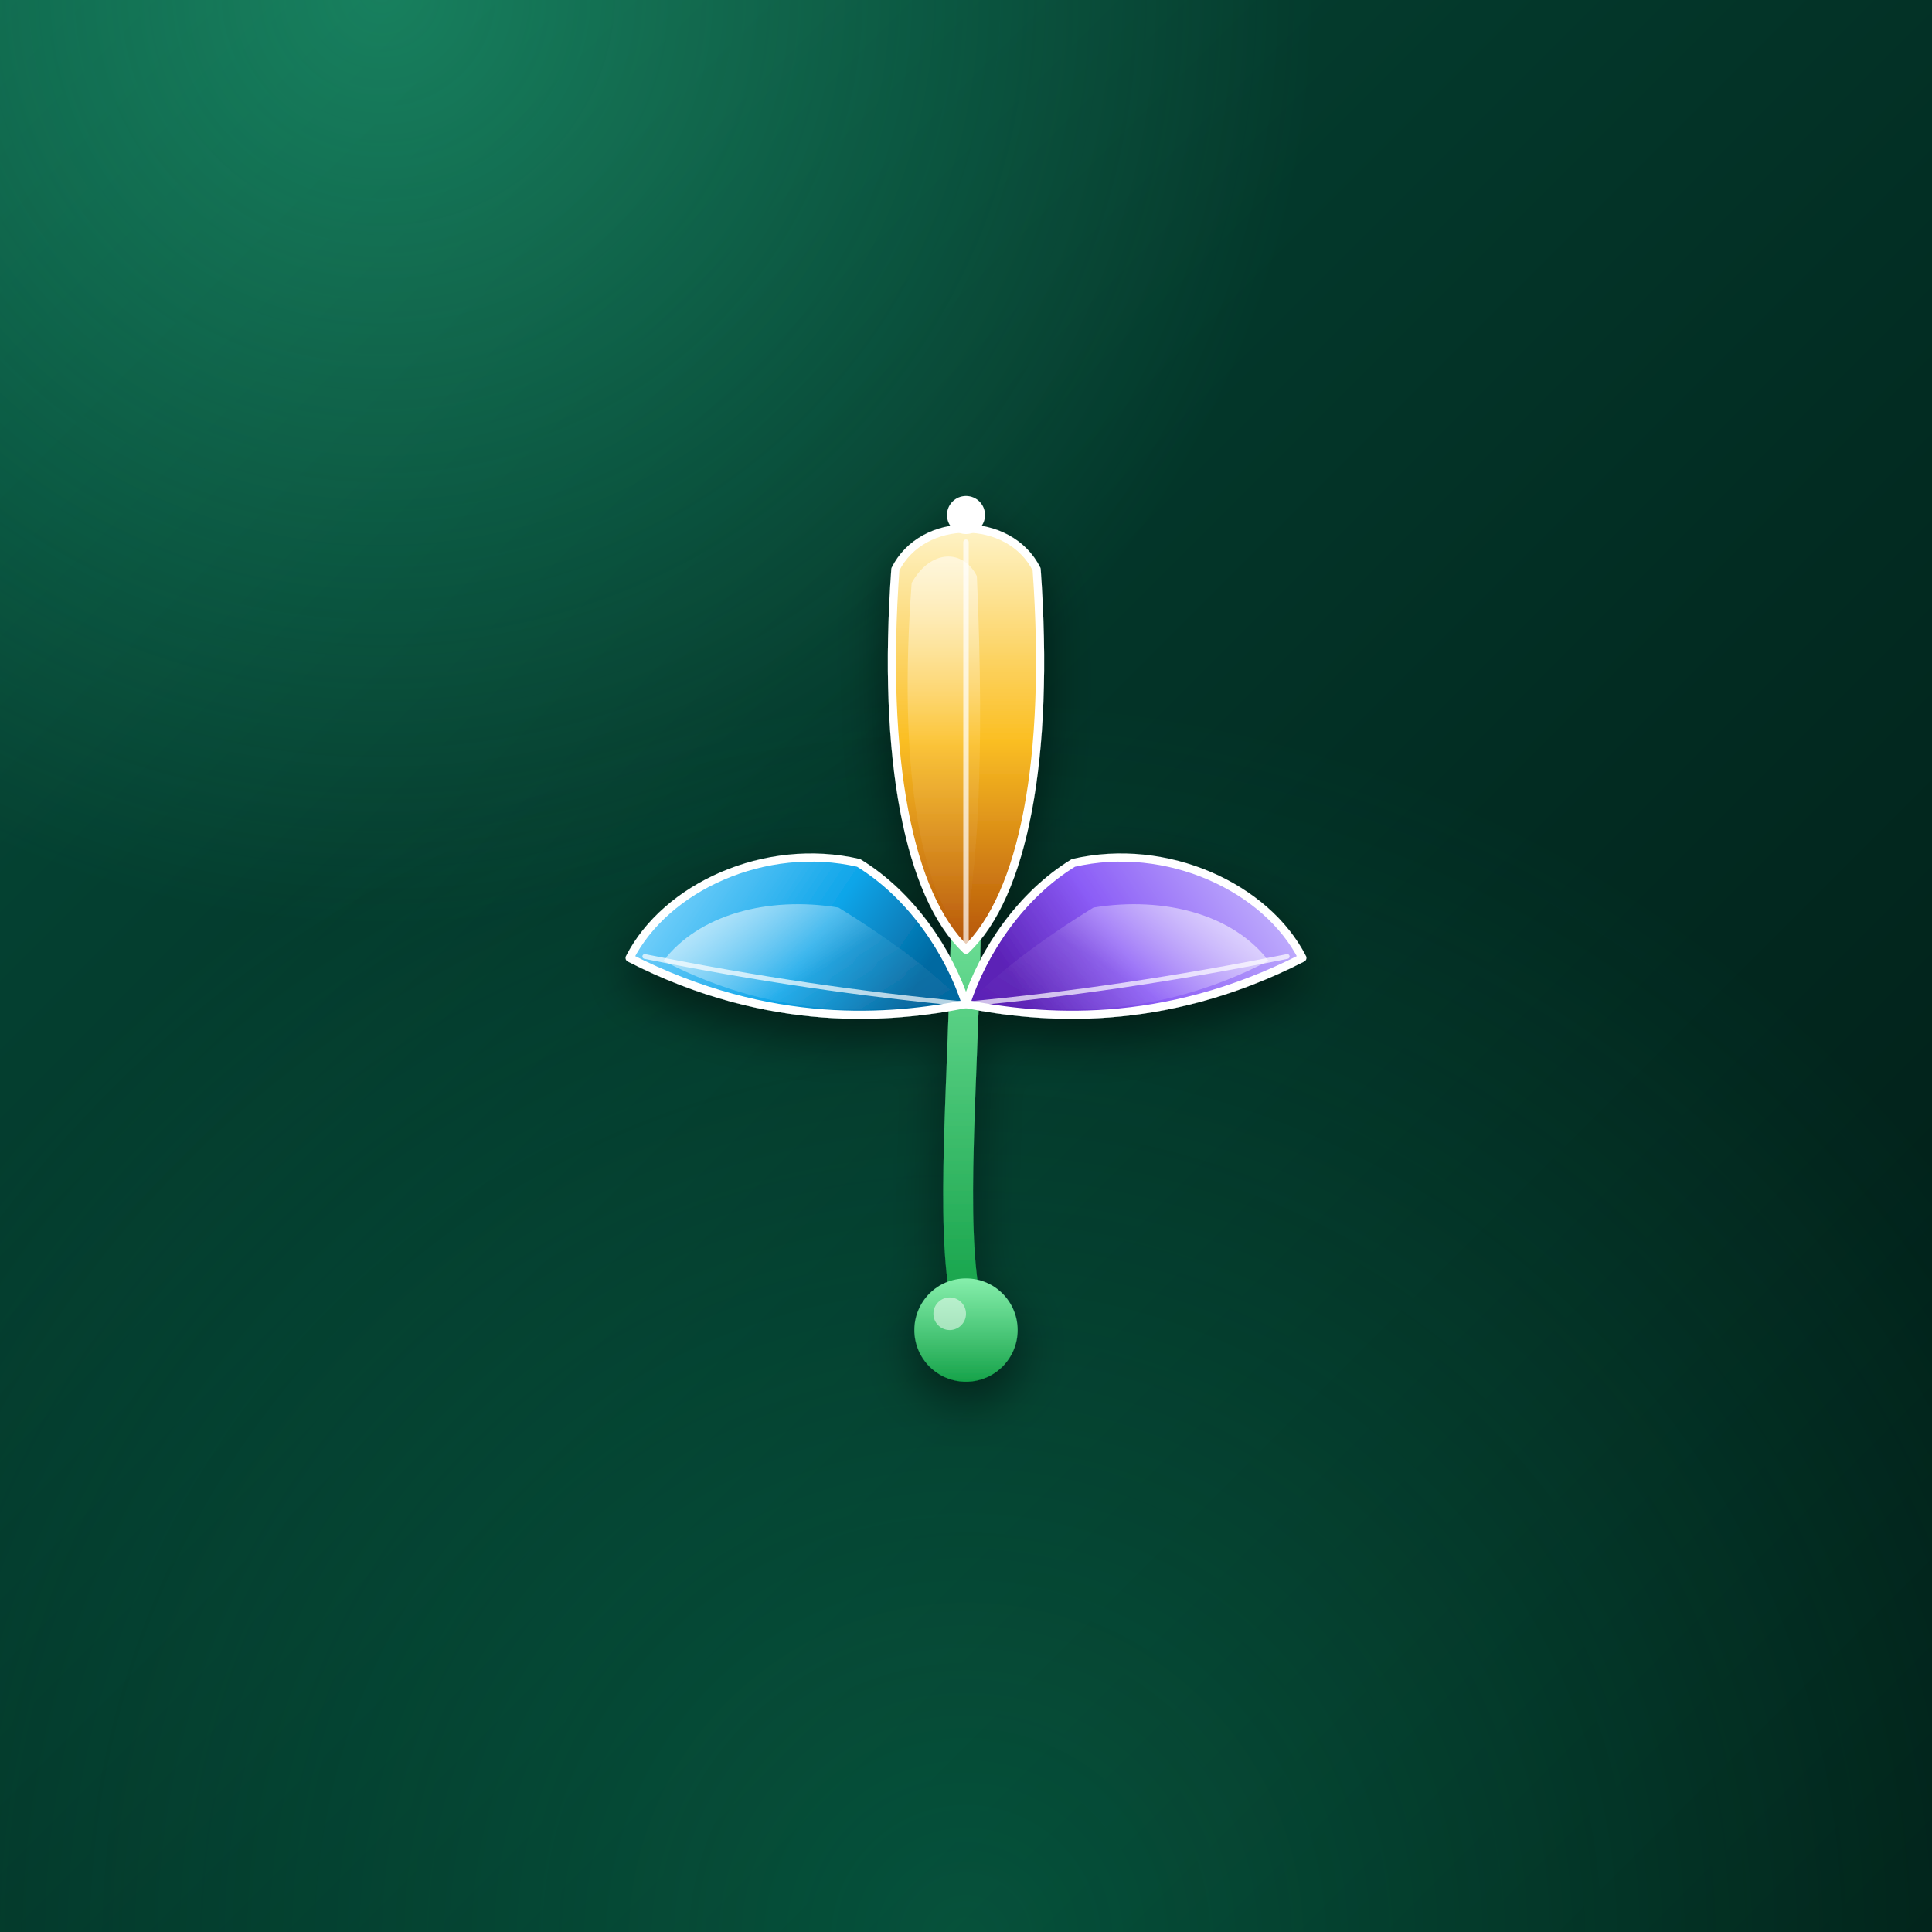
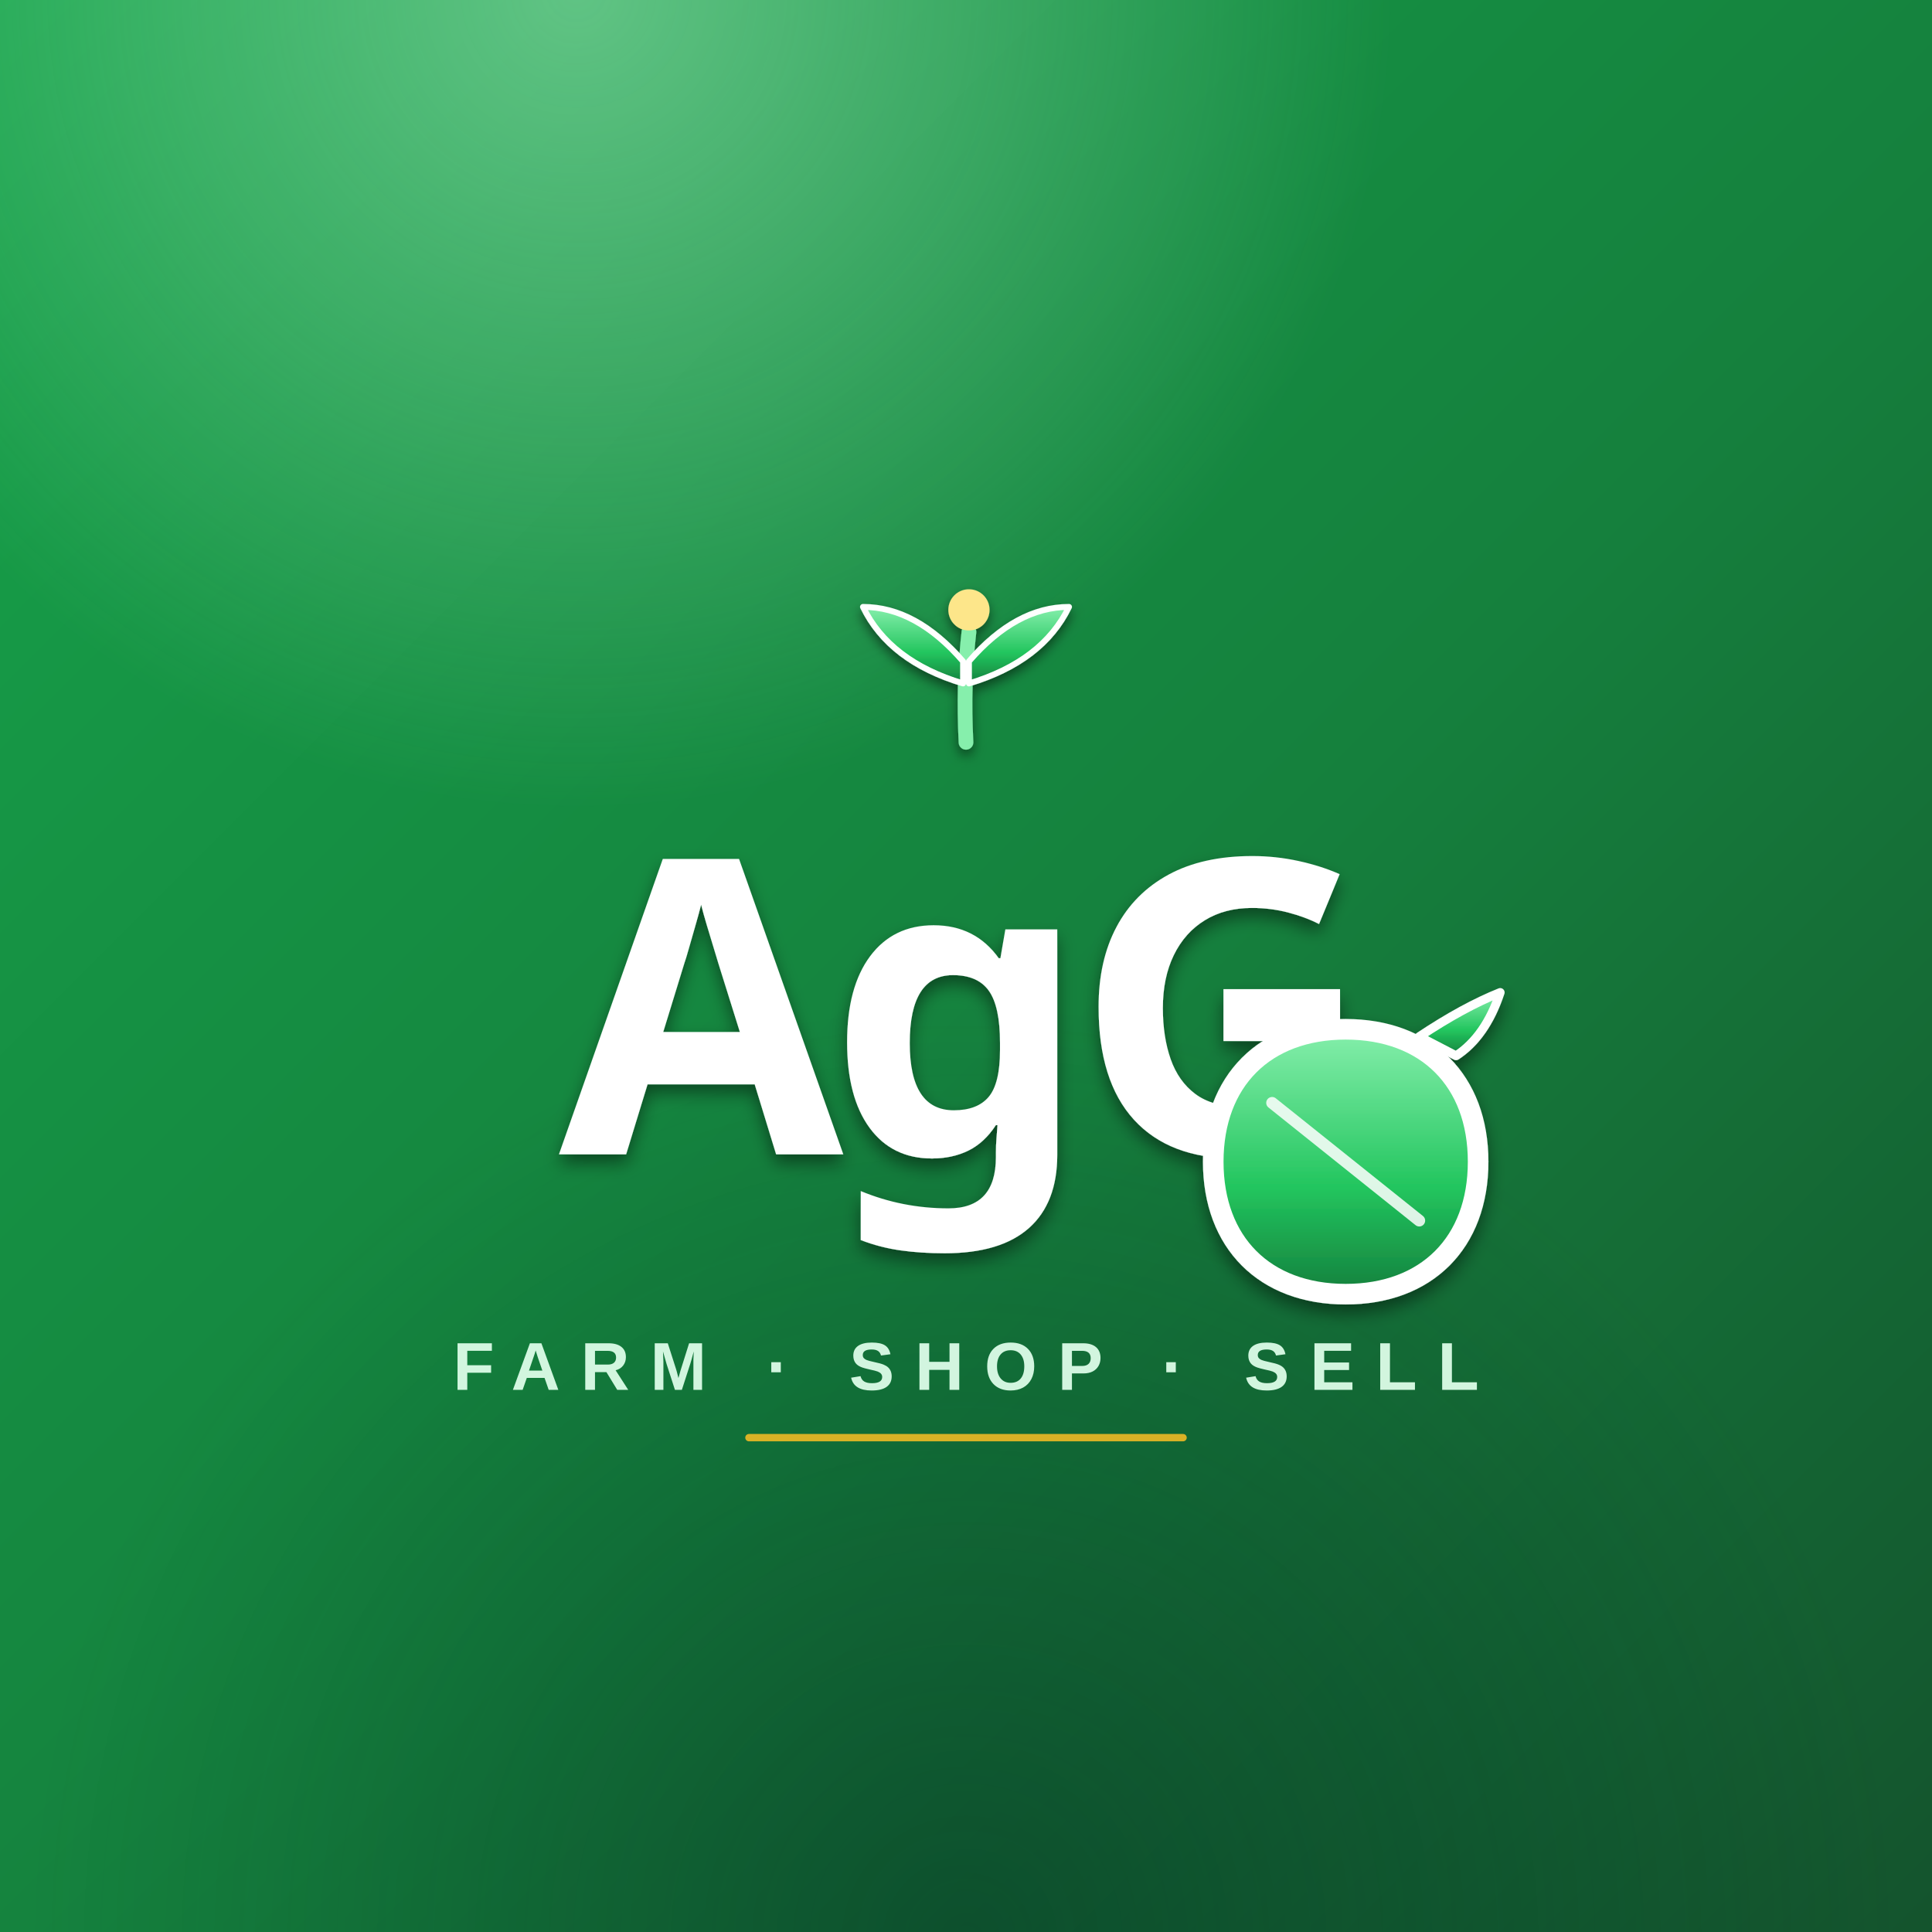
<svg xmlns="http://www.w3.org/2000/svg" width="1024" height="1024" viewBox="0 0 1024 1024">
  <defs>
    <linearGradient id="bgGrad" x1="0%" y1="0%" x2="100%" y2="100%">
-       <stop offset="0%" stop-color="#064e3b" />
-       <stop offset="60%" stop-color="#022c22" />
-       <stop offset="100%" stop-color="#011a14" />
+       <stop offset="0%" stop-color="#16a34a" />
+       <stop offset="55%" stop-color="#15803d" />
+       <stop offset="100%" stop-color="#14532d" />
    </linearGradient>
-     <radialGradient id="cornerGlow" cx="20%" cy="0%" r="80%">
-       <stop offset="0%" stop-color="#34d399" stop-opacity="0.4" />
-       <stop offset="60%" stop-color="#34d399" stop-opacity="0" />
+     <radialGradient id="sheen" cx="30%" cy="0%" r="70%">
+       <stop offset="0%" stop-color="#bbf7d0" stop-opacity="0.45" />
+       <stop offset="60%" stop-color="#bbf7d0" stop-opacity="0" />
    </radialGradient>
-     <radialGradient id="ambient" cx="50%" cy="100%" r="80%">
-       <stop offset="0%" stop-color="#10b981" stop-opacity="0.3" />
-       <stop offset="80%" stop-color="#10b981" stop-opacity="0" />
+     <radialGradient id="shade" cx="50%" cy="100%" r="80%">
+       <stop offset="0%" stop-color="#022c22" stop-opacity="0.45" />
+       <stop offset="60%" stop-color="#022c22" stop-opacity="0" />
    </radialGradient>
-     <linearGradient id="leafBlue" x1="0%" y1="0%" x2="50%" y2="100%">
-       <stop offset="0%" stop-color="#7dd3fc" />
-       <stop offset="60%" stop-color="#0ea5e9" />
-       <stop offset="100%" stop-color="#0369a1" />
+     <linearGradient id="leafGrad" x1="0%" y1="0%" x2="0%" y2="100%">
+       <stop offset="0%" stop-color="#86efac" />
+       <stop offset="60%" stop-color="#22c55e" />
+       <stop offset="100%" stop-color="#15803d" />
    </linearGradient>
-     <linearGradient id="leafGold" x1="0%" y1="0%" x2="0%" y2="100%">
-       <stop offset="0%" stop-color="#fef3c7" />
-       <stop offset="50%" stop-color="#fbbf24" />
-       <stop offset="100%" stop-color="#b45309" />
-     </linearGradient>
-     <linearGradient id="leafViolet" x1="100%" y1="0%" x2="50%" y2="100%">
-       <stop offset="0%" stop-color="#c4b5fd" />
-       <stop offset="60%" stop-color="#8b5cf6" />
-       <stop offset="100%" stop-color="#5b21b6" />
-     </linearGradient>
-     <linearGradient id="stemGrad" x1="0%" y1="0%" x2="0%" y2="100%">
-       <stop offset="0%" stop-color="#86efac" />
-       <stop offset="100%" stop-color="#16a34a" />
-     </linearGradient>
-     <linearGradient id="leafHighlight" x1="0%" y1="0%" x2="0%" y2="100%">
-       <stop offset="0%" stop-color="#ffffff" stop-opacity="0.55" />
-       <stop offset="50%" stop-color="#ffffff" stop-opacity="0.1" />
-       <stop offset="100%" stop-color="#ffffff" stop-opacity="0" />
-     </linearGradient>
-     <filter id="dropShadow" x="-30%" y="-30%" width="160%" height="160%">
-       <feGaussianBlur in="SourceAlpha" stdDeviation="18" />
-       <feOffset dx="0" dy="14" result="off" />
+     <filter id="textShadow" x="-20%" y="-20%" width="140%" height="140%">
+       <feGaussianBlur in="SourceAlpha" stdDeviation="6" />
+       <feOffset dx="0" dy="6" result="off" />
+       <feComponentTransfer>
+         <feFuncA type="linear" slope="0.45" />
+       </feComponentTransfer>
+       <feMerge>
+         <feMergeNode />
+         <feMergeNode in="SourceGraphic" />
+       </feMerge>
+     </filter>
+     <filter id="leafShadow" x="-20%" y="-20%" width="140%" height="140%">
+       <feGaussianBlur in="SourceAlpha" stdDeviation="4" />
+       <feOffset dx="0" dy="4" result="off" />
      <feComponentTransfer>
        <feFuncA type="linear" slope="0.5" />
      </feComponentTransfer>
      <feMerge>
        <feMergeNode />
        <feMergeNode in="SourceGraphic" />
      </feMerge>
    </filter>
  </defs>
  <rect width="1024" height="1024" fill="url(#bgGrad)" />
-   <rect width="1024" height="1024" fill="url(#cornerGlow)" />
-   <rect width="1024" height="1024" fill="url(#ambient)" />
-   <g transform="translate(512 512) scale(0.72) translate(-512 -512)">
-     <g filter="url(#dropShadow)">
-       <path d="M 512 760 C 500 700, 510 600, 512 480 C 514 460, 516 440, 512 400" fill="none" stroke="url(#stemGrad)" stroke-width="22" stroke-linecap="round" />
-       <circle cx="512" cy="780" r="38" fill="url(#stemGrad)" />
-       <circle cx="500" cy="768" r="12" fill="#ffffff" fill-opacity="0.5" />
-       <g transform="rotate(-32 512 540)">
-         <path d="M 512 540 C 460 520, 380 480, 320 380 C 370 350, 450 360, 500 410 C 520 450, 522 500, 512 540 Z" fill="url(#leafBlue)" stroke="#ffffff" stroke-width="6" stroke-linejoin="round" />
-         <path d="M 510 535 C 460 515, 390 480, 340 395 C 380 380, 430 395, 470 430 C 490 470, 505 510, 510 535 Z" fill="url(#leafHighlight)" />
-         <path d="M 512 540 Q 420 470, 330 385" fill="none" stroke="#ffffff" stroke-width="3.5" stroke-opacity="0.7" stroke-linecap="round" />
+   <rect width="1024" height="1024" fill="url(#sheen)" />
+   <rect width="1024" height="1024" fill="url(#shade)" />
+   <g transform="translate(512 512) scale(0.78) translate(-512 -512)">
+     <g filter="url(#leafShadow)">
+       <path d="M 512 360 Q 510 320, 514 285" fill="none" stroke="#86efac" stroke-width="10" stroke-linecap="round" />
+       <path d="M 510 320 Q 460 305, 442 268 Q 478 268, 510 305 Z" fill="url(#leafGrad)" stroke="#ffffff" stroke-width="4" stroke-linejoin="round" />
+       <path d="M 514 320 Q 564 305, 582 268 Q 546 268, 514 305 Z" fill="url(#leafGrad)" stroke="#ffffff" stroke-width="4" stroke-linejoin="round" />
+       <circle cx="514" cy="270" r="14" fill="#fde68a" />
+     </g>
+     <g filter="url(#textShadow)">
+       <text x="512" y="640" text-anchor="middle" font-family="'Plus Jakarta Sans', 'Arial Black', sans-serif" font-size="280" font-weight="900" fill="#ffffff" letter-spacing="-10">AgG</text>
+       <g transform="translate(770 555)">
+         <path d="M 0 0 C -55 0, -90 35, -90 90 C -90 145, -55 180, 0 180 C 55 180, 90 145, 90 90 C 90 35, 55 0, 0 0 Z" fill="url(#leafGrad)" stroke="#ffffff" stroke-width="14" />
+         <path d="M -50 50 Q 0 90, 50 130" fill="none" stroke="#ffffff" stroke-width="8" stroke-linecap="round" stroke-opacity="0.85" />
+         <path d="M 50 5 Q 80 -15, 105 -25 Q 95 5, 75 18 Z" fill="url(#leafGrad)" stroke="#ffffff" stroke-width="6" stroke-linejoin="round" />
      </g>
-       <g transform="rotate(32 512 540)">
-         <path d="M 512 540 C 564 520, 644 480, 704 380 C 654 350, 574 360, 524 410 C 504 450, 502 500, 512 540 Z" fill="url(#leafViolet)" stroke="#ffffff" stroke-width="6" stroke-linejoin="round" />
-         <path d="M 514 535 C 564 515, 634 480, 684 395 C 644 380, 594 395, 554 430 C 534 470, 519 510, 514 535 Z" fill="url(#leafHighlight)" />
-         <path d="M 512 540 Q 604 470, 694 385" fill="none" stroke="#ffffff" stroke-width="3.5" stroke-opacity="0.7" stroke-linecap="round" />
-       </g>
-       <path d="M 512 500 C 470 460, 450 360, 460 220 C 480 180, 544 180, 564 220 C 574 360, 554 460, 512 500 Z" fill="url(#leafGold)" stroke="#ffffff" stroke-width="6" stroke-linejoin="round" />
-       <path d="M 510 490 C 478 455, 462 365, 472 230 C 486 205, 510 205, 520 225 C 526 360, 520 450, 510 490 Z" fill="url(#leafHighlight)" />
-       <path d="M 512 500 L 512 200" stroke="#ffffff" stroke-width="4" stroke-opacity="0.7" stroke-linecap="round" />
-       <circle cx="512" cy="180" r="14" fill="#ffffff" />
    </g>
+     <text x="512" y="800" text-anchor="middle" font-family="'Plus Jakarta Sans', Arial, sans-serif" font-size="46" font-weight="800" fill="#dcfce7" letter-spacing="14" fill-opacity="0.95">FARM · SHOP · SELL</text>
+     <rect x="362" y="830" width="300" height="5" rx="2.5" fill="#fbbf24" fill-opacity="0.85" />
  </g>
</svg>
